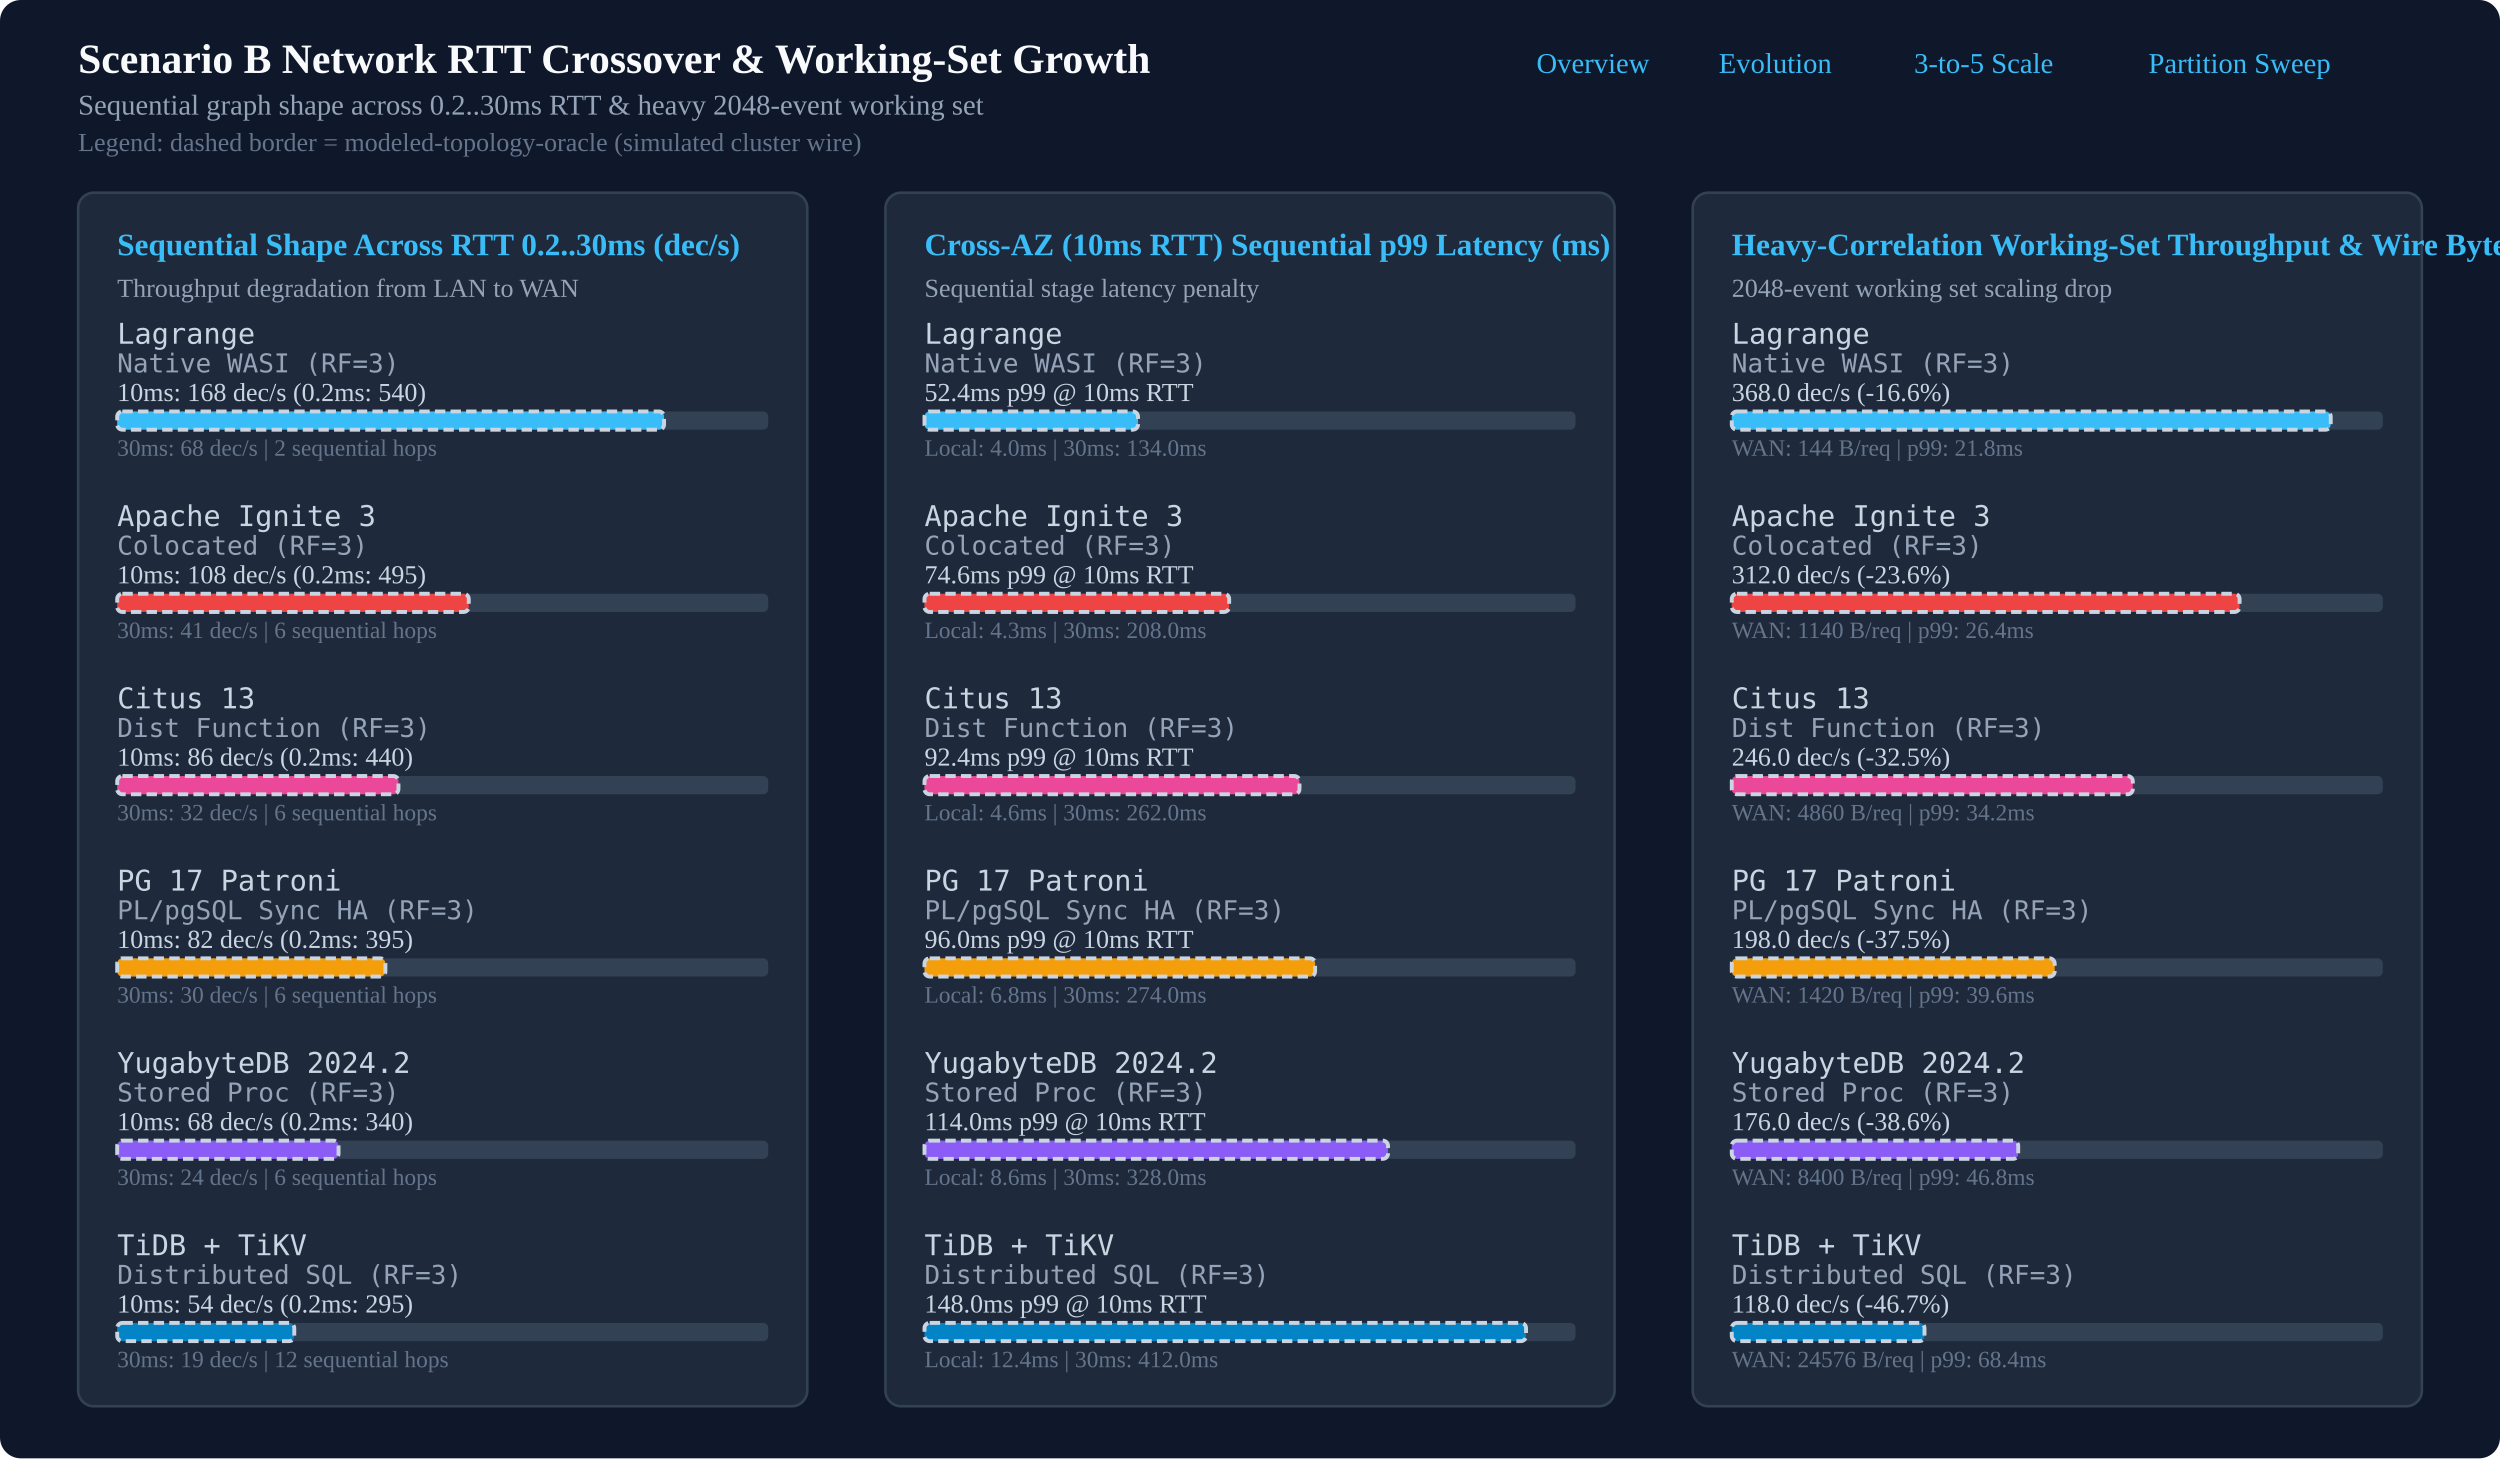
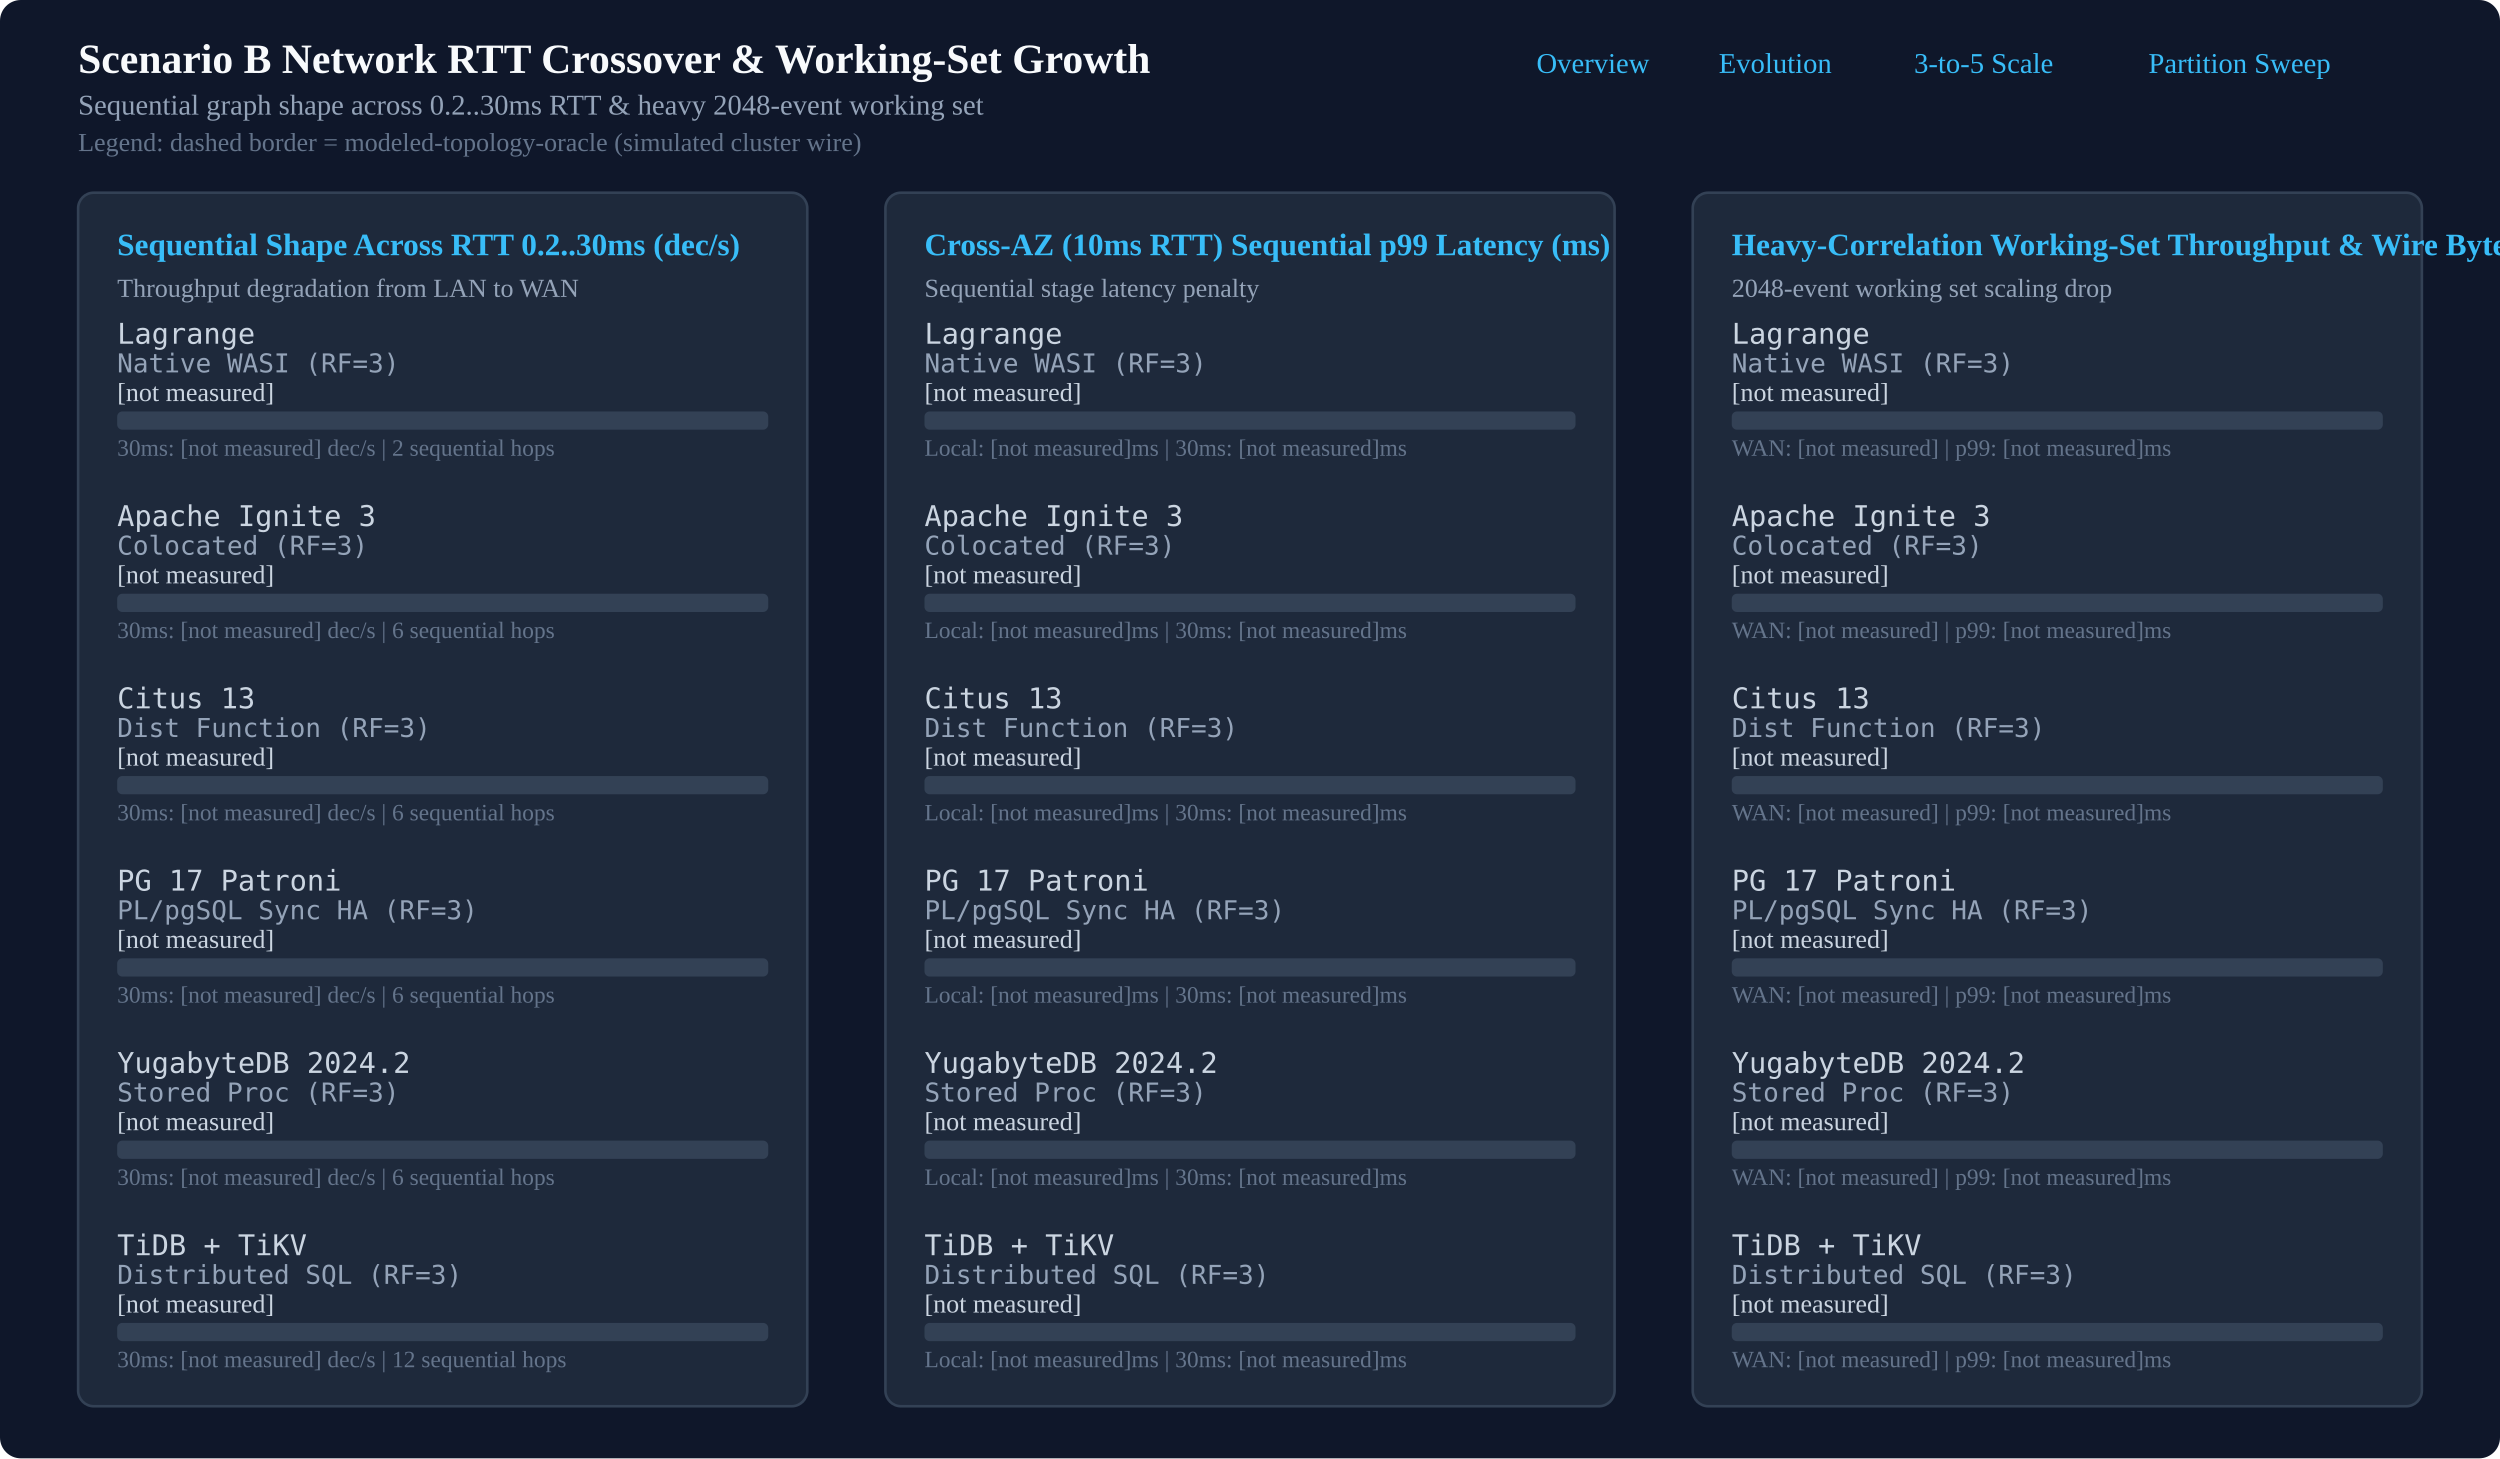
<svg xmlns="http://www.w3.org/2000/svg" viewBox="0 0 960 560" width="960" height="560">
  <rect width="960" height="560" fill="#0f172a" rx="8" />
  <text x="30" y="28" fill="#f8fafc" font-size="16" font-weight="bold">Scenario B Network RTT Crossover &amp; Working-Set Growth</text>
  <text x="30" y="44" fill="#94a3b8" font-size="11">Sequential graph shape across 0.2..30ms RTT &amp; heavy 2048-event working set</text>
  <text x="30" y="58" fill="#64748b" font-size="10">Legend: dashed border = modeled-topology-oracle (simulated cluster wire)</text>
  <a href="README.md">
    <text x="590" y="28" fill="#38bdf8" font-size="11">Overview</text>
  </a>
  <a href="lagrange-metrics-evolution.md">
    <text x="660" y="28" fill="#38bdf8" font-size="11">Evolution</text>
  </a>
  <a href="scaleout-3to5-node-rf3-progress.md">
    <text x="735" y="28" fill="#38bdf8" font-size="11">3-to-5 Scale</text>
  </a>
  <a href="partition-granularity-sweep-progress.md">
    <text x="825" y="28" fill="#38bdf8" font-size="11">Partition Sweep</text>
  </a>
  <rect x="30" y="74" width="280" height="466" fill="#1e293b" rx="6" stroke="#334155" />
  <text x="45" y="98" fill="#38bdf8" font-size="12" font-weight="bold">Sequential Shape Across RTT 0.2..30ms (dec/s)</text>
  <text x="45" y="114" fill="#94a3b8" font-size="10">Throughput degradation from LAN to WAN</text>
  <rect x="340" y="74" width="280" height="466" fill="#1e293b" rx="6" stroke="#334155" />
  <text x="355" y="98" fill="#38bdf8" font-size="12" font-weight="bold">Cross-AZ (10ms RTT) Sequential p99 Latency (ms)</text>
  <text x="355" y="114" fill="#94a3b8" font-size="10">Sequential stage latency penalty</text>
  <rect x="650" y="74" width="280" height="466" fill="#1e293b" rx="6" stroke="#334155" />
  <text x="665" y="98" fill="#38bdf8" font-size="12" font-weight="bold">Heavy-Correlation Working-Set Throughput &amp; Wire Bytes</text>
  <text x="665" y="114" fill="#94a3b8" font-size="10">2048-event working set scaling drop</text>
  <text x="45" y="132" fill="#cbd5e1" font-size="11" font-family="monospace">Lagrange</text>
  <text x="45" y="143" fill="#94a3b8" font-size="10" font-family="monospace">Native WASI (RF=3)</text>
-   <text x="45" y="154" fill="#cbd5e1" font-size="10">10ms: 168 dec/s (0.2ms: 540)</text>
+   <text x="45" y="154" fill="#cbd5e1" font-size="10">[not measured]</text>
  <rect x="45" y="158" width="250" height="7" fill="#334155" rx="2" />
-   <rect x="45" y="158" width="210" height="7" fill="#38bdf8" rx="2" stroke="#cbd5e1" stroke-width="1.5" stroke-dasharray="4,2" />
-   <text x="45" y="175" fill="#64748b" font-size="9">30ms: 68 dec/s | 2 sequential hops</text>
+   <text x="45" y="175" fill="#64748b" font-size="9">30ms: [not measured] dec/s | 2 sequential hops</text>
  <text x="45" y="202" fill="#cbd5e1" font-size="11" font-family="monospace">Apache Ignite 3</text>
  <text x="45" y="213" fill="#94a3b8" font-size="10" font-family="monospace">Colocated (RF=3)</text>
-   <text x="45" y="224" fill="#cbd5e1" font-size="10">10ms: 108 dec/s (0.2ms: 495)</text>
+   <text x="45" y="224" fill="#cbd5e1" font-size="10">[not measured]</text>
  <rect x="45" y="228" width="250" height="7" fill="#334155" rx="2" />
-   <rect x="45" y="228" width="135" height="7" fill="#ef4444" rx="2" stroke="#cbd5e1" stroke-width="1.5" stroke-dasharray="4,2" />
-   <text x="45" y="245" fill="#64748b" font-size="9">30ms: 41 dec/s | 6 sequential hops</text>
+   <text x="45" y="245" fill="#64748b" font-size="9">30ms: [not measured] dec/s | 6 sequential hops</text>
  <text x="45" y="272" fill="#cbd5e1" font-size="11" font-family="monospace">Citus 13</text>
  <text x="45" y="283" fill="#94a3b8" font-size="10" font-family="monospace">Dist Function (RF=3)</text>
-   <text x="45" y="294" fill="#cbd5e1" font-size="10">10ms: 86 dec/s (0.2ms: 440)</text>
+   <text x="45" y="294" fill="#cbd5e1" font-size="10">[not measured]</text>
  <rect x="45" y="298" width="250" height="7" fill="#334155" rx="2" />
-   <rect x="45" y="298" width="108" height="7" fill="#ec4899" rx="2" stroke="#cbd5e1" stroke-width="1.5" stroke-dasharray="4,2" />
-   <text x="45" y="315" fill="#64748b" font-size="9">30ms: 32 dec/s | 6 sequential hops</text>
+   <text x="45" y="315" fill="#64748b" font-size="9">30ms: [not measured] dec/s | 6 sequential hops</text>
  <text x="45" y="342" fill="#cbd5e1" font-size="11" font-family="monospace">PG 17 Patroni</text>
  <text x="45" y="353" fill="#94a3b8" font-size="10" font-family="monospace">PL/pgSQL Sync HA (RF=3)</text>
-   <text x="45" y="364" fill="#cbd5e1" font-size="10">10ms: 82 dec/s (0.2ms: 395)</text>
+   <text x="45" y="364" fill="#cbd5e1" font-size="10">[not measured]</text>
  <rect x="45" y="368" width="250" height="7" fill="#334155" rx="2" />
-   <rect x="45" y="368" width="103" height="7" fill="#f59e0b" rx="2" stroke="#cbd5e1" stroke-width="1.5" stroke-dasharray="4,2" />
-   <text x="45" y="385" fill="#64748b" font-size="9">30ms: 30 dec/s | 6 sequential hops</text>
+   <text x="45" y="385" fill="#64748b" font-size="9">30ms: [not measured] dec/s | 6 sequential hops</text>
  <text x="45" y="412" fill="#cbd5e1" font-size="11" font-family="monospace">YugabyteDB 2024.2</text>
  <text x="45" y="423" fill="#94a3b8" font-size="10" font-family="monospace">Stored Proc (RF=3)</text>
-   <text x="45" y="434" fill="#cbd5e1" font-size="10">10ms: 68 dec/s (0.2ms: 340)</text>
+   <text x="45" y="434" fill="#cbd5e1" font-size="10">[not measured]</text>
  <rect x="45" y="438" width="250" height="7" fill="#334155" rx="2" />
-   <rect x="45" y="438" width="85" height="7" fill="#8b5cf6" rx="2" stroke="#cbd5e1" stroke-width="1.5" stroke-dasharray="4,2" />
-   <text x="45" y="455" fill="#64748b" font-size="9">30ms: 24 dec/s | 6 sequential hops</text>
+   <text x="45" y="455" fill="#64748b" font-size="9">30ms: [not measured] dec/s | 6 sequential hops</text>
  <text x="45" y="482" fill="#cbd5e1" font-size="11" font-family="monospace">TiDB + TiKV</text>
  <text x="45" y="493" fill="#94a3b8" font-size="10" font-family="monospace">Distributed SQL (RF=3)</text>
-   <text x="45" y="504" fill="#cbd5e1" font-size="10">10ms: 54 dec/s (0.2ms: 295)</text>
+   <text x="45" y="504" fill="#cbd5e1" font-size="10">[not measured]</text>
  <rect x="45" y="508" width="250" height="7" fill="#334155" rx="2" />
-   <rect x="45" y="508" width="68" height="7" fill="#0284c7" rx="2" stroke="#cbd5e1" stroke-width="1.5" stroke-dasharray="4,2" />
-   <text x="45" y="525" fill="#64748b" font-size="9">30ms: 19 dec/s | 12 sequential hops</text>
+   <text x="45" y="525" fill="#64748b" font-size="9">30ms: [not measured] dec/s | 12 sequential hops</text>
  <text x="355" y="132" fill="#cbd5e1" font-size="11" font-family="monospace">Lagrange</text>
  <text x="355" y="143" fill="#94a3b8" font-size="10" font-family="monospace">Native WASI (RF=3)</text>
-   <text x="355" y="154" fill="#cbd5e1" font-size="10">52.4ms p99 @ 10ms RTT</text>
+   <text x="355" y="154" fill="#cbd5e1" font-size="10">[not measured]</text>
  <rect x="355" y="158" width="250" height="7" fill="#334155" rx="2" />
-   <rect x="355" y="158" width="82" height="7" fill="#38bdf8" rx="2" stroke="#cbd5e1" stroke-width="1.5" stroke-dasharray="4,2" />
-   <text x="355" y="175" fill="#64748b" font-size="9">Local: 4.0ms | 30ms: 134.0ms</text>
+   <text x="355" y="175" fill="#64748b" font-size="9">Local: [not measured]ms | 30ms: [not measured]ms</text>
  <text x="355" y="202" fill="#cbd5e1" font-size="11" font-family="monospace">Apache Ignite 3</text>
  <text x="355" y="213" fill="#94a3b8" font-size="10" font-family="monospace">Colocated (RF=3)</text>
-   <text x="355" y="224" fill="#cbd5e1" font-size="10">74.6ms p99 @ 10ms RTT</text>
+   <text x="355" y="224" fill="#cbd5e1" font-size="10">[not measured]</text>
  <rect x="355" y="228" width="250" height="7" fill="#334155" rx="2" />
-   <rect x="355" y="228" width="117" height="7" fill="#ef4444" rx="2" stroke="#cbd5e1" stroke-width="1.5" stroke-dasharray="4,2" />
-   <text x="355" y="245" fill="#64748b" font-size="9">Local: 4.3ms | 30ms: 208.0ms</text>
+   <text x="355" y="245" fill="#64748b" font-size="9">Local: [not measured]ms | 30ms: [not measured]ms</text>
  <text x="355" y="272" fill="#cbd5e1" font-size="11" font-family="monospace">Citus 13</text>
  <text x="355" y="283" fill="#94a3b8" font-size="10" font-family="monospace">Dist Function (RF=3)</text>
-   <text x="355" y="294" fill="#cbd5e1" font-size="10">92.4ms p99 @ 10ms RTT</text>
+   <text x="355" y="294" fill="#cbd5e1" font-size="10">[not measured]</text>
  <rect x="355" y="298" width="250" height="7" fill="#334155" rx="2" />
-   <rect x="355" y="298" width="144" height="7" fill="#ec4899" rx="2" stroke="#cbd5e1" stroke-width="1.5" stroke-dasharray="4,2" />
-   <text x="355" y="315" fill="#64748b" font-size="9">Local: 4.6ms | 30ms: 262.0ms</text>
+   <text x="355" y="315" fill="#64748b" font-size="9">Local: [not measured]ms | 30ms: [not measured]ms</text>
  <text x="355" y="342" fill="#cbd5e1" font-size="11" font-family="monospace">PG 17 Patroni</text>
  <text x="355" y="353" fill="#94a3b8" font-size="10" font-family="monospace">PL/pgSQL Sync HA (RF=3)</text>
-   <text x="355" y="364" fill="#cbd5e1" font-size="10">96.0ms p99 @ 10ms RTT</text>
+   <text x="355" y="364" fill="#cbd5e1" font-size="10">[not measured]</text>
  <rect x="355" y="368" width="250" height="7" fill="#334155" rx="2" />
-   <rect x="355" y="368" width="150" height="7" fill="#f59e0b" rx="2" stroke="#cbd5e1" stroke-width="1.5" stroke-dasharray="4,2" />
-   <text x="355" y="385" fill="#64748b" font-size="9">Local: 6.8ms | 30ms: 274.0ms</text>
+   <text x="355" y="385" fill="#64748b" font-size="9">Local: [not measured]ms | 30ms: [not measured]ms</text>
  <text x="355" y="412" fill="#cbd5e1" font-size="11" font-family="monospace">YugabyteDB 2024.2</text>
  <text x="355" y="423" fill="#94a3b8" font-size="10" font-family="monospace">Stored Proc (RF=3)</text>
-   <text x="355" y="434" fill="#cbd5e1" font-size="10">114.0ms p99 @ 10ms RTT</text>
+   <text x="355" y="434" fill="#cbd5e1" font-size="10">[not measured]</text>
  <rect x="355" y="438" width="250" height="7" fill="#334155" rx="2" />
-   <rect x="355" y="438" width="178" height="7" fill="#8b5cf6" rx="2" stroke="#cbd5e1" stroke-width="1.5" stroke-dasharray="4,2" />
-   <text x="355" y="455" fill="#64748b" font-size="9">Local: 8.6ms | 30ms: 328.0ms</text>
+   <text x="355" y="455" fill="#64748b" font-size="9">Local: [not measured]ms | 30ms: [not measured]ms</text>
  <text x="355" y="482" fill="#cbd5e1" font-size="11" font-family="monospace">TiDB + TiKV</text>
  <text x="355" y="493" fill="#94a3b8" font-size="10" font-family="monospace">Distributed SQL (RF=3)</text>
-   <text x="355" y="504" fill="#cbd5e1" font-size="10">148.0ms p99 @ 10ms RTT</text>
+   <text x="355" y="504" fill="#cbd5e1" font-size="10">[not measured]</text>
  <rect x="355" y="508" width="250" height="7" fill="#334155" rx="2" />
-   <rect x="355" y="508" width="231" height="7" fill="#0284c7" rx="2" stroke="#cbd5e1" stroke-width="1.5" stroke-dasharray="4,2" />
-   <text x="355" y="525" fill="#64748b" font-size="9">Local: 12.4ms | 30ms: 412.0ms</text>
+   <text x="355" y="525" fill="#64748b" font-size="9">Local: [not measured]ms | 30ms: [not measured]ms</text>
  <text x="665" y="132" fill="#cbd5e1" font-size="11" font-family="monospace">Lagrange</text>
  <text x="665" y="143" fill="#94a3b8" font-size="10" font-family="monospace">Native WASI (RF=3)</text>
-   <text x="665" y="154" fill="#cbd5e1" font-size="10">368.0 dec/s (-16.6%)</text>
+   <text x="665" y="154" fill="#cbd5e1" font-size="10">[not measured]</text>
  <rect x="665" y="158" width="250" height="7" fill="#334155" rx="2" />
-   <rect x="665" y="158" width="230" height="7" fill="#38bdf8" rx="2" stroke="#cbd5e1" stroke-width="1.5" stroke-dasharray="4,2" />
-   <text x="665" y="175" fill="#64748b" font-size="9">WAN: 144 B/req | p99: 21.8ms</text>
+   <text x="665" y="175" fill="#64748b" font-size="9">WAN: [not measured] | p99: [not measured]ms</text>
  <text x="665" y="202" fill="#cbd5e1" font-size="11" font-family="monospace">Apache Ignite 3</text>
  <text x="665" y="213" fill="#94a3b8" font-size="10" font-family="monospace">Colocated (RF=3)</text>
-   <text x="665" y="224" fill="#cbd5e1" font-size="10">312.0 dec/s (-23.6%)</text>
+   <text x="665" y="224" fill="#cbd5e1" font-size="10">[not measured]</text>
  <rect x="665" y="228" width="250" height="7" fill="#334155" rx="2" />
-   <rect x="665" y="228" width="195" height="7" fill="#ef4444" rx="2" stroke="#cbd5e1" stroke-width="1.5" stroke-dasharray="4,2" />
-   <text x="665" y="245" fill="#64748b" font-size="9">WAN: 1140 B/req | p99: 26.4ms</text>
+   <text x="665" y="245" fill="#64748b" font-size="9">WAN: [not measured] | p99: [not measured]ms</text>
  <text x="665" y="272" fill="#cbd5e1" font-size="11" font-family="monospace">Citus 13</text>
  <text x="665" y="283" fill="#94a3b8" font-size="10" font-family="monospace">Dist Function (RF=3)</text>
-   <text x="665" y="294" fill="#cbd5e1" font-size="10">246.0 dec/s (-32.5%)</text>
+   <text x="665" y="294" fill="#cbd5e1" font-size="10">[not measured]</text>
  <rect x="665" y="298" width="250" height="7" fill="#334155" rx="2" />
-   <rect x="665" y="298" width="154" height="7" fill="#ec4899" rx="2" stroke="#cbd5e1" stroke-width="1.5" stroke-dasharray="4,2" />
-   <text x="665" y="315" fill="#64748b" font-size="9">WAN: 4860 B/req | p99: 34.2ms</text>
+   <text x="665" y="315" fill="#64748b" font-size="9">WAN: [not measured] | p99: [not measured]ms</text>
  <text x="665" y="342" fill="#cbd5e1" font-size="11" font-family="monospace">PG 17 Patroni</text>
  <text x="665" y="353" fill="#94a3b8" font-size="10" font-family="monospace">PL/pgSQL Sync HA (RF=3)</text>
-   <text x="665" y="364" fill="#cbd5e1" font-size="10">198.0 dec/s (-37.5%)</text>
+   <text x="665" y="364" fill="#cbd5e1" font-size="10">[not measured]</text>
  <rect x="665" y="368" width="250" height="7" fill="#334155" rx="2" />
-   <rect x="665" y="368" width="124" height="7" fill="#f59e0b" rx="2" stroke="#cbd5e1" stroke-width="1.5" stroke-dasharray="4,2" />
-   <text x="665" y="385" fill="#64748b" font-size="9">WAN: 1420 B/req | p99: 39.6ms</text>
+   <text x="665" y="385" fill="#64748b" font-size="9">WAN: [not measured] | p99: [not measured]ms</text>
  <text x="665" y="412" fill="#cbd5e1" font-size="11" font-family="monospace">YugabyteDB 2024.2</text>
  <text x="665" y="423" fill="#94a3b8" font-size="10" font-family="monospace">Stored Proc (RF=3)</text>
-   <text x="665" y="434" fill="#cbd5e1" font-size="10">176.0 dec/s (-38.6%)</text>
+   <text x="665" y="434" fill="#cbd5e1" font-size="10">[not measured]</text>
  <rect x="665" y="438" width="250" height="7" fill="#334155" rx="2" />
-   <rect x="665" y="438" width="110" height="7" fill="#8b5cf6" rx="2" stroke="#cbd5e1" stroke-width="1.5" stroke-dasharray="4,2" />
-   <text x="665" y="455" fill="#64748b" font-size="9">WAN: 8400 B/req | p99: 46.8ms</text>
+   <text x="665" y="455" fill="#64748b" font-size="9">WAN: [not measured] | p99: [not measured]ms</text>
  <text x="665" y="482" fill="#cbd5e1" font-size="11" font-family="monospace">TiDB + TiKV</text>
  <text x="665" y="493" fill="#94a3b8" font-size="10" font-family="monospace">Distributed SQL (RF=3)</text>
-   <text x="665" y="504" fill="#cbd5e1" font-size="10">118.0 dec/s (-46.7%)</text>
+   <text x="665" y="504" fill="#cbd5e1" font-size="10">[not measured]</text>
  <rect x="665" y="508" width="250" height="7" fill="#334155" rx="2" />
-   <rect x="665" y="508" width="74" height="7" fill="#0284c7" rx="2" stroke="#cbd5e1" stroke-width="1.5" stroke-dasharray="4,2" />
-   <text x="665" y="525" fill="#64748b" font-size="9">WAN: 24576 B/req | p99: 68.4ms</text>
+   <text x="665" y="525" fill="#64748b" font-size="9">WAN: [not measured] | p99: [not measured]ms</text>
</svg>
